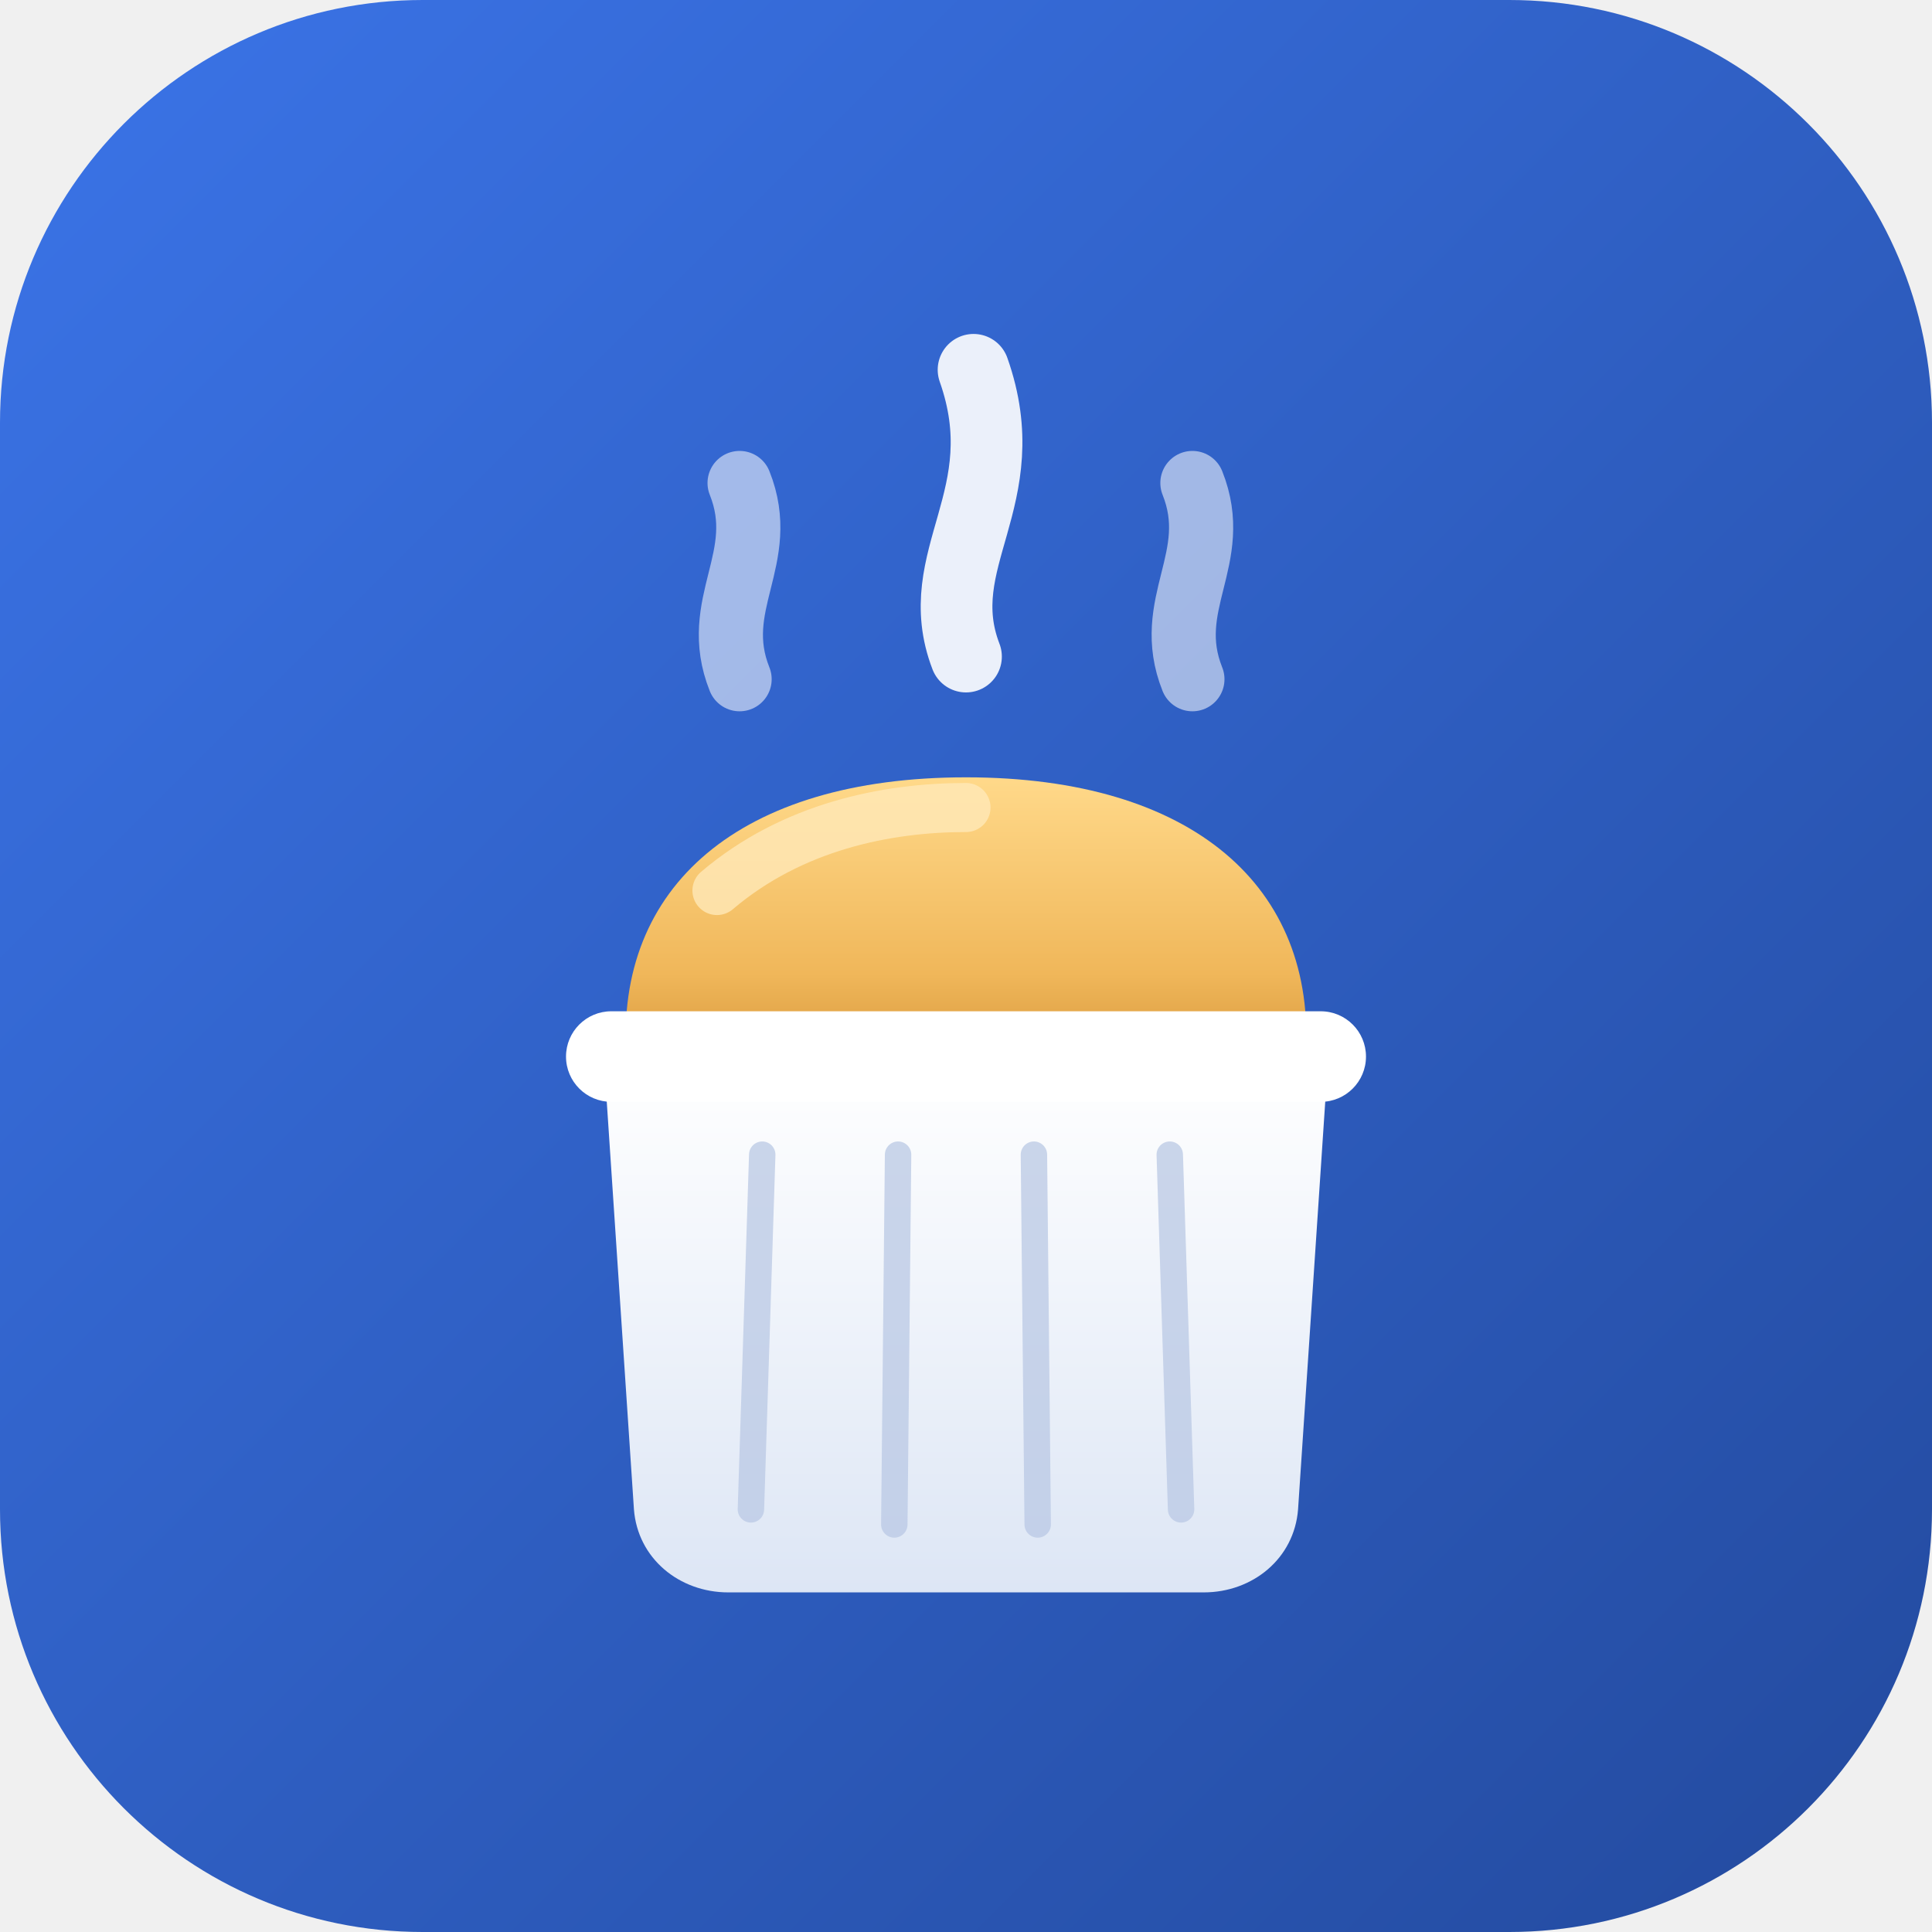
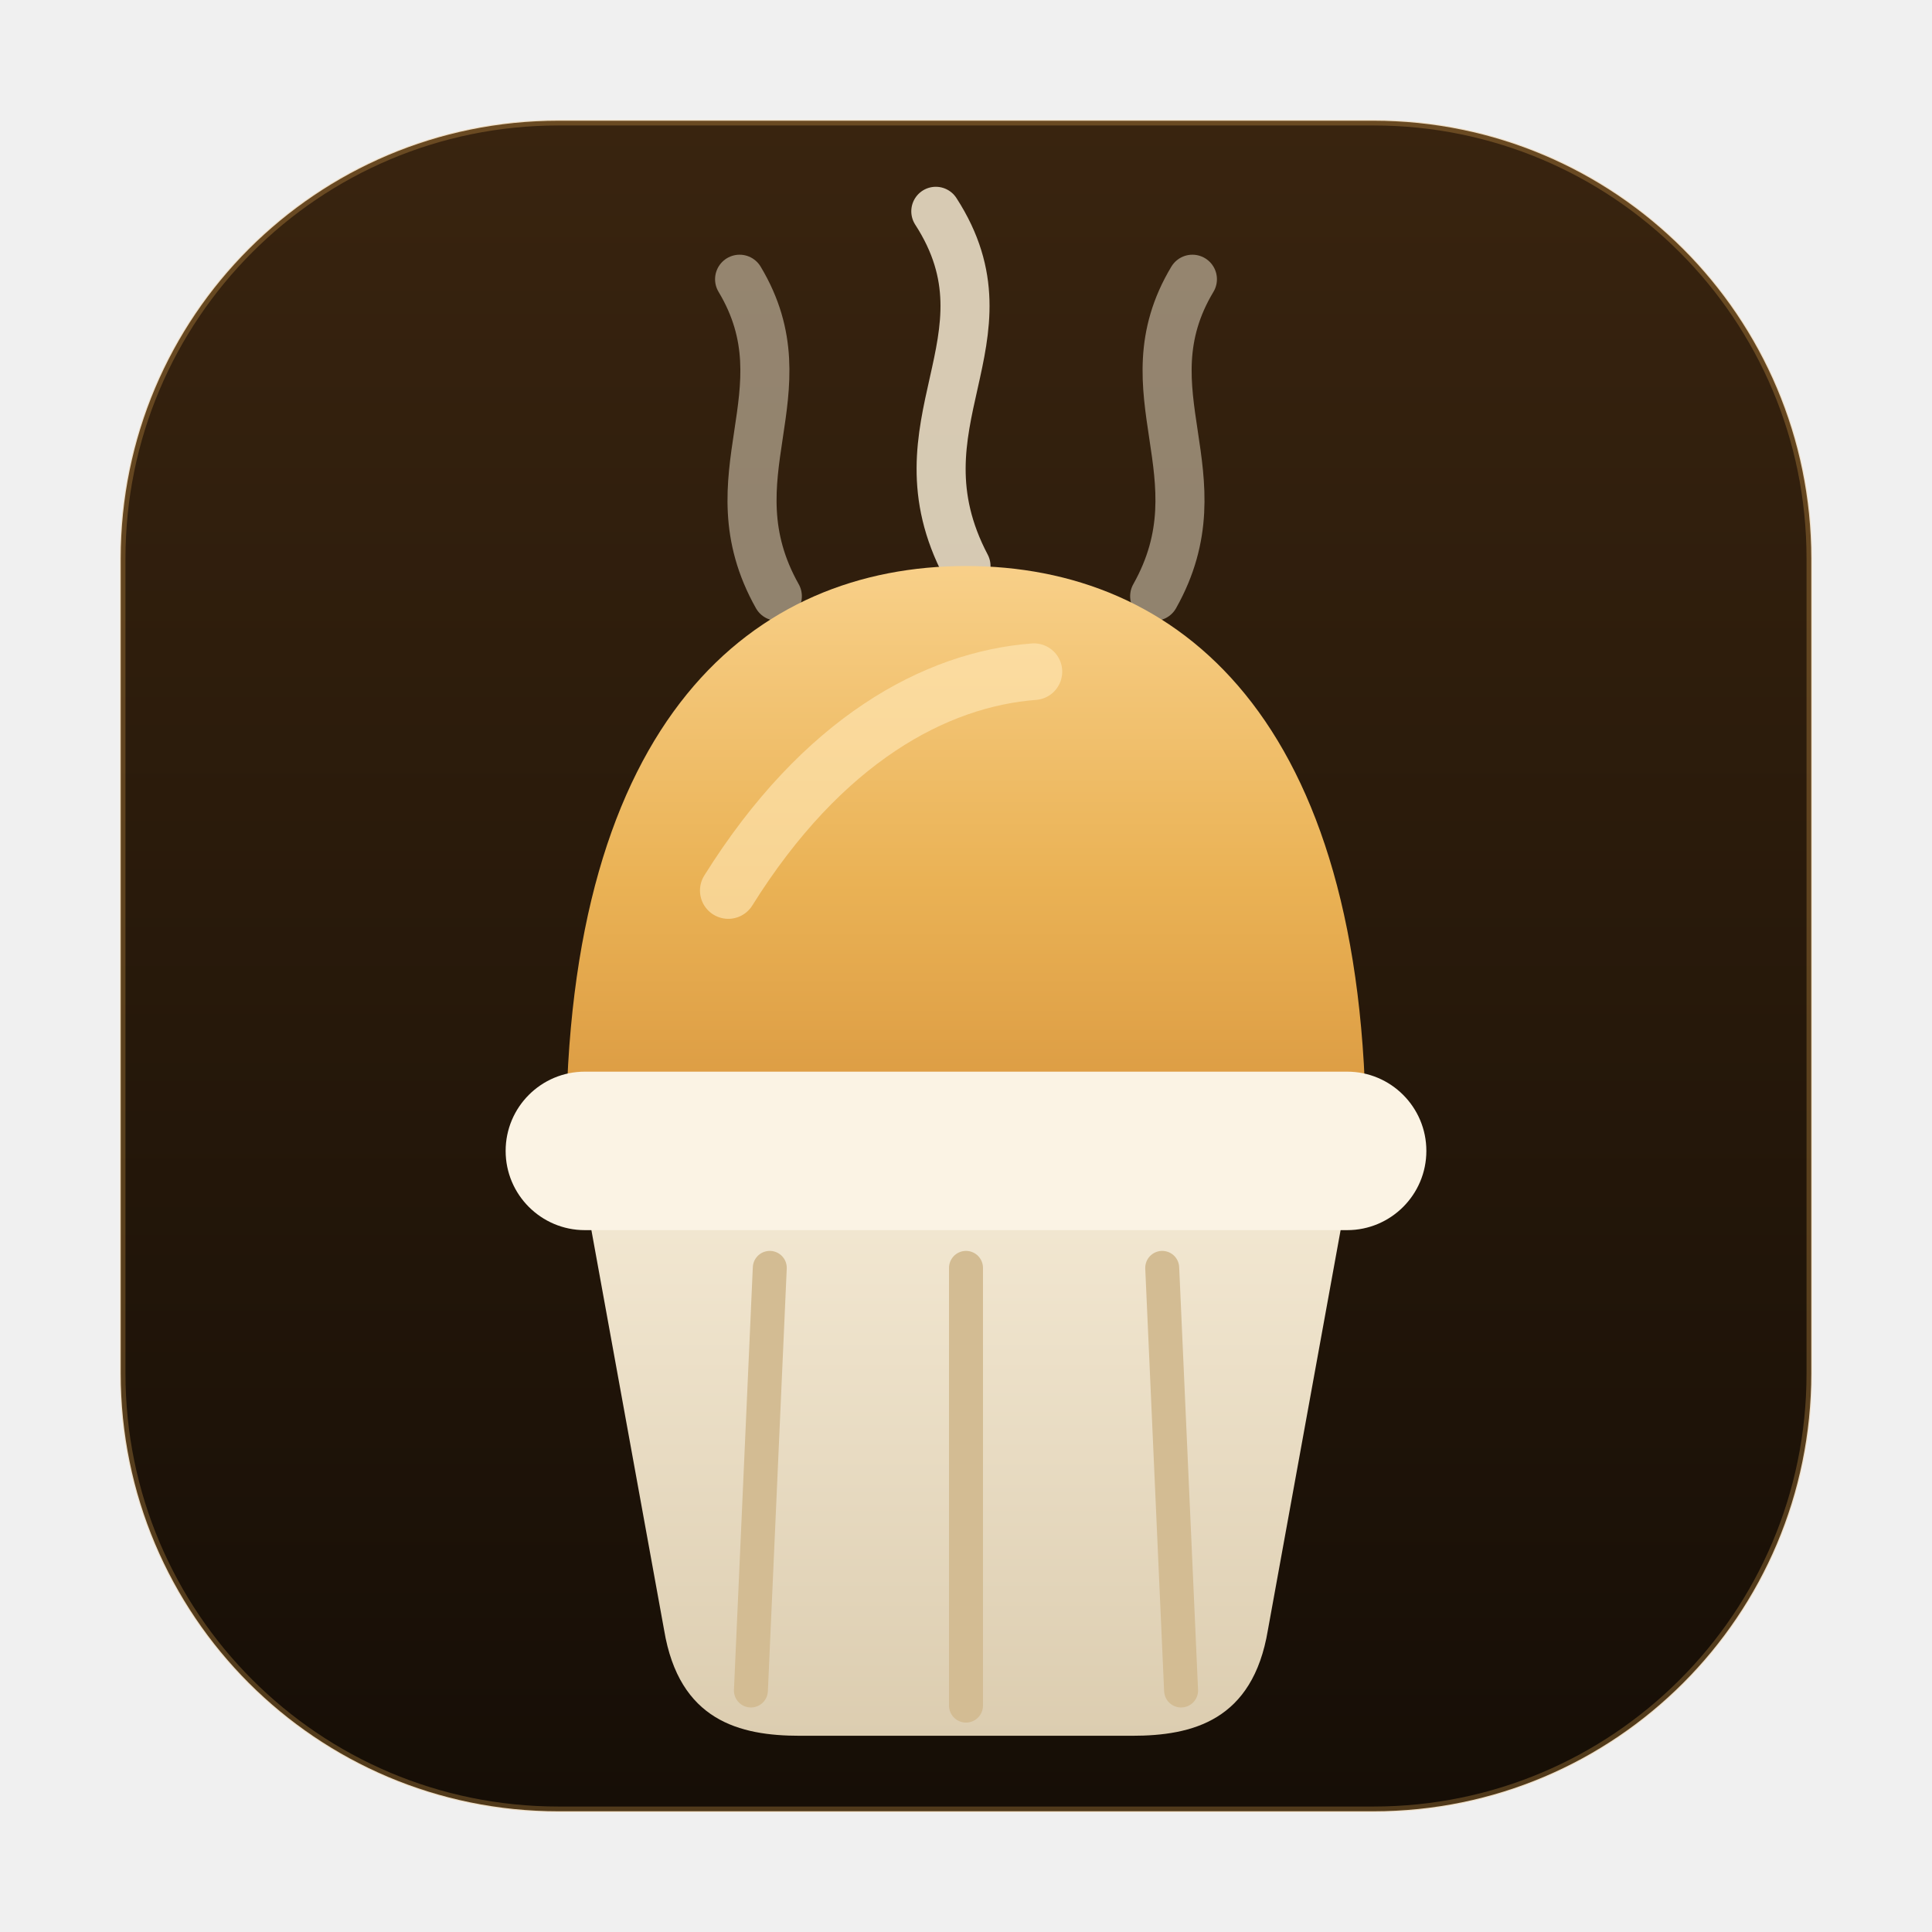
- <svg xmlns="http://www.w3.org/2000/svg" viewBox="0 0 1024 1024">
+ <svg xmlns="http://www.w3.org/2000/svg" viewBox="0 0 512 512" role="img" aria-label="Soufflé logo">
  <defs>
-     <linearGradient id="bg" x1="0" y1="0" x2="1" y2="1">
-       <stop offset="0%" stop-color="#3b74e8" />
-       <stop offset="100%" stop-color="#234a9e" />
+     <linearGradient id="bg" x1="0" y1="0" x2="0" y2="1">
+       <stop offset="0" stop-color="#39240f" />
+       <stop offset="1" stop-color="#160e06" />
    </linearGradient>
-     <linearGradient id="souffle" x1="0" y1="0" x2="0" y2="1">
-       <stop offset="0%" stop-color="#ffd98a" />
-       <stop offset="70%" stop-color="#f0b75a" />
-       <stop offset="100%" stop-color="#d99a3e" />
+     <linearGradient id="dome" x1="0" y1="0" x2="0" y2="1">
+       <stop offset="0" stop-color="#f8d089" />
+       <stop offset="0.55" stop-color="#eab255" />
+       <stop offset="1" stop-color="#d9973f" />
    </linearGradient>
    <linearGradient id="ramekin" x1="0" y1="0" x2="0" y2="1">
-       <stop offset="0%" stop-color="#ffffff" />
-       <stop offset="100%" stop-color="#dde6f5" />
+       <stop offset="0" stop-color="#f2e7d1" />
+       <stop offset="1" stop-color="#dccdb0" />
    </linearGradient>
  </defs>
-   <rect x="0" y="0" width="1024" height="1024" rx="224" fill="url(#bg)" />
-   <g fill="none" stroke="#ffffff" stroke-linecap="round">
-     <path d="M 392 360 C 376 320 408 296 392 256" stroke-width="34" opacity="0.55" />
-     <path d="M 512 348 C 492 296 540 264 516 196" stroke-width="38" opacity="0.9" />
-     <path d="M 632 360 C 616 320 648 296 632 256" stroke-width="34" opacity="0.55" />
+   <rect x="32" y="32" width="448" height="448" rx="116" fill="url(#bg)" />
+   <rect x="32.5" y="32.5" width="447" height="447" rx="115.5" fill="none" stroke="#e9ae55" stroke-opacity="0.28" stroke-width="1.5" />
+   <g fill="none" stroke="#f3e7d0" stroke-width="13" stroke-linecap="round">
+     <path d="M206 158 C188 126 214 104 196 74" opacity="0.5" />
+     <path d="M256 150 C236 112 270 90 248 56" opacity="0.85" />
+     <path d="M306 158 C324 126 298 104 316 74" opacity="0.5" />
  </g>
-   <path d="M 332 560            C 326 470 392 412 512 412            C 632 412 698 470 692 560 Z" fill="url(#souffle)" />
-   <path d="M 380 472 C 420 438 470 428 512 428" fill="none" stroke="#ffe9b8" stroke-width="26" stroke-linecap="round" opacity="0.8" />
-   <path d="M 320 560 L 704 560 L 688 800            C 686 826 664 844 638 844 L 386 844            C 360 844 338 826 336 800 Z" fill="url(#ramekin)" />
-   <rect x="300" y="536" width="424" height="48" rx="24" fill="#ffffff" />
-   <g stroke="#b9c8e4" stroke-width="14" stroke-linecap="round" opacity="0.75">
-     <line x1="404" y1="612" x2="398" y2="800" />
-     <line x1="476" y1="612" x2="474" y2="808" />
-     <line x1="548" y1="612" x2="550" y2="808" />
-     <line x1="620" y1="612" x2="626" y2="800" />
+   <path d="M150 302 C150 190 200 150 256 150 C312 150 362 190 362 302 Z" fill="url(#dome)" />
+   <path d="M193 236 C218 196 248 180 274 178" fill="none" stroke="#ffe6b4" stroke-width="15" stroke-linecap="round" opacity="0.65" />
+   <path d="M156 322 L356 322 L336 432 C332 456 316 460 300 460 L212 460 C196 460 180 456 176 432 Z" fill="url(#ramekin)" />
+   <rect x="134" y="284" width="244" height="42" rx="21" fill="#fbf3e4" />
+   <g stroke="#d3bc93" stroke-width="9" stroke-linecap="round">
+     <line x1="204" y1="336" x2="199" y2="448" />
+     <line x1="256" y1="336" x2="256" y2="452" />
+     <line x1="308" y1="336" x2="313" y2="448" />
  </g>
</svg>
